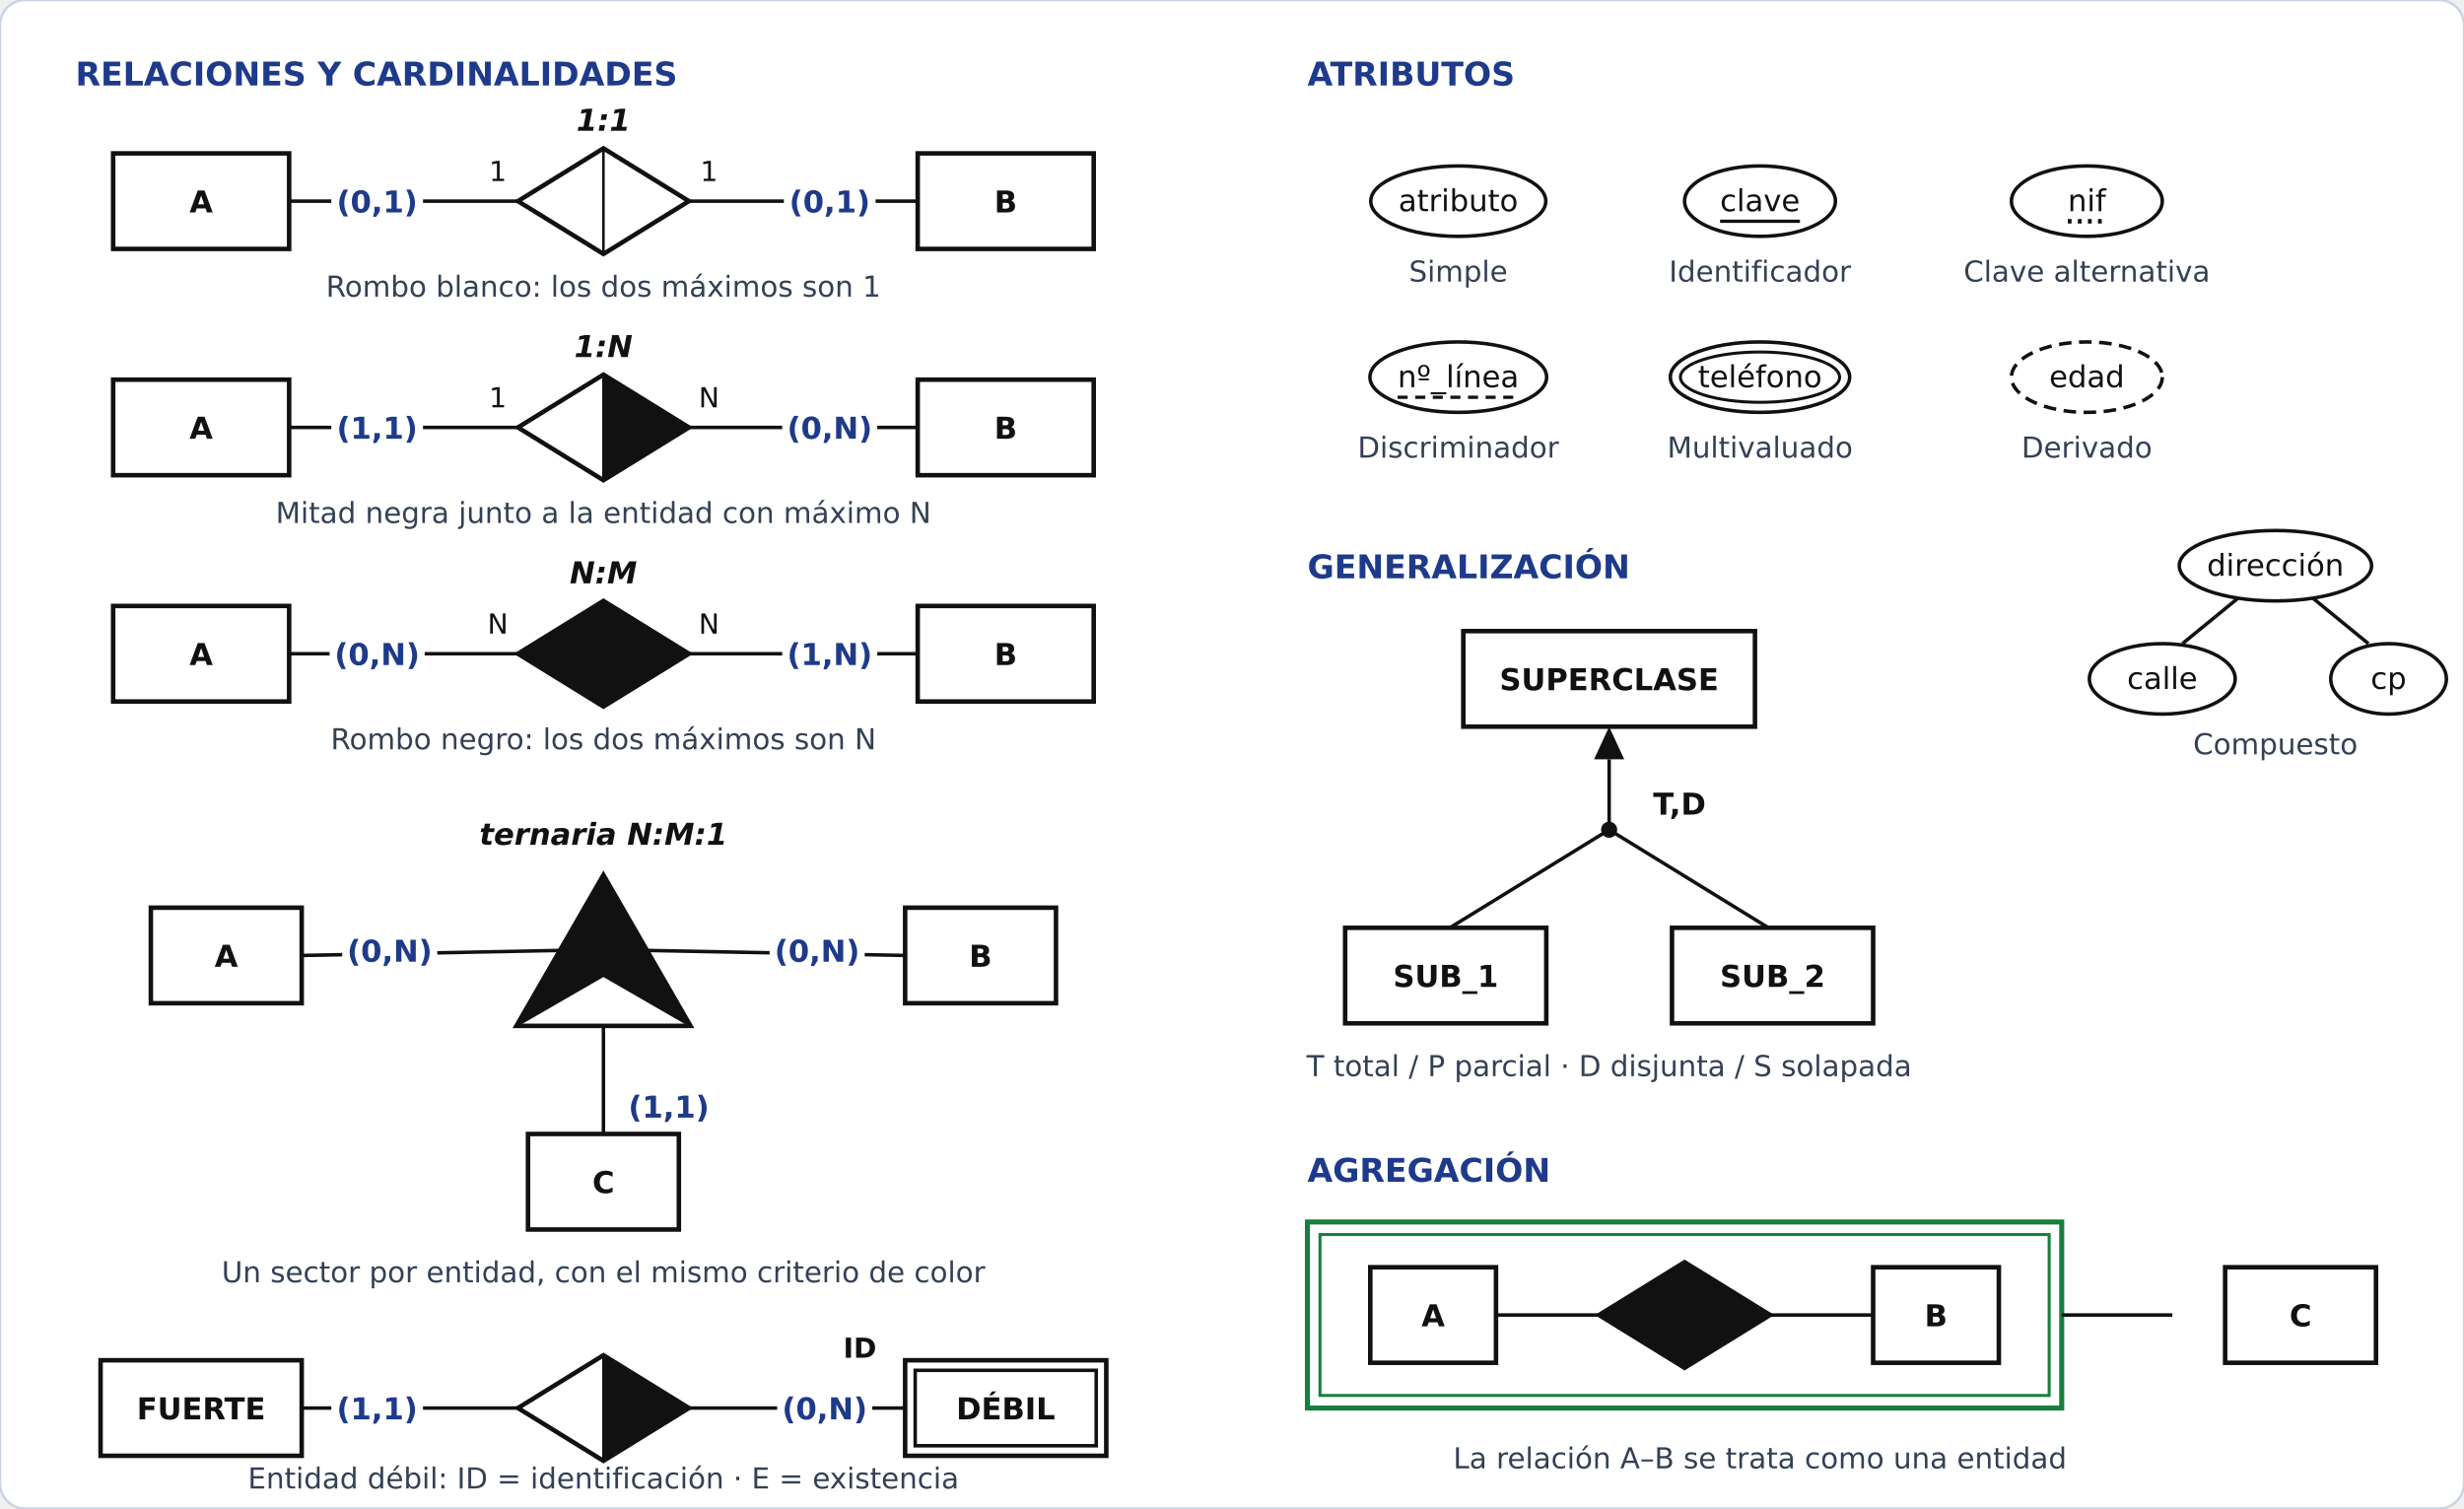
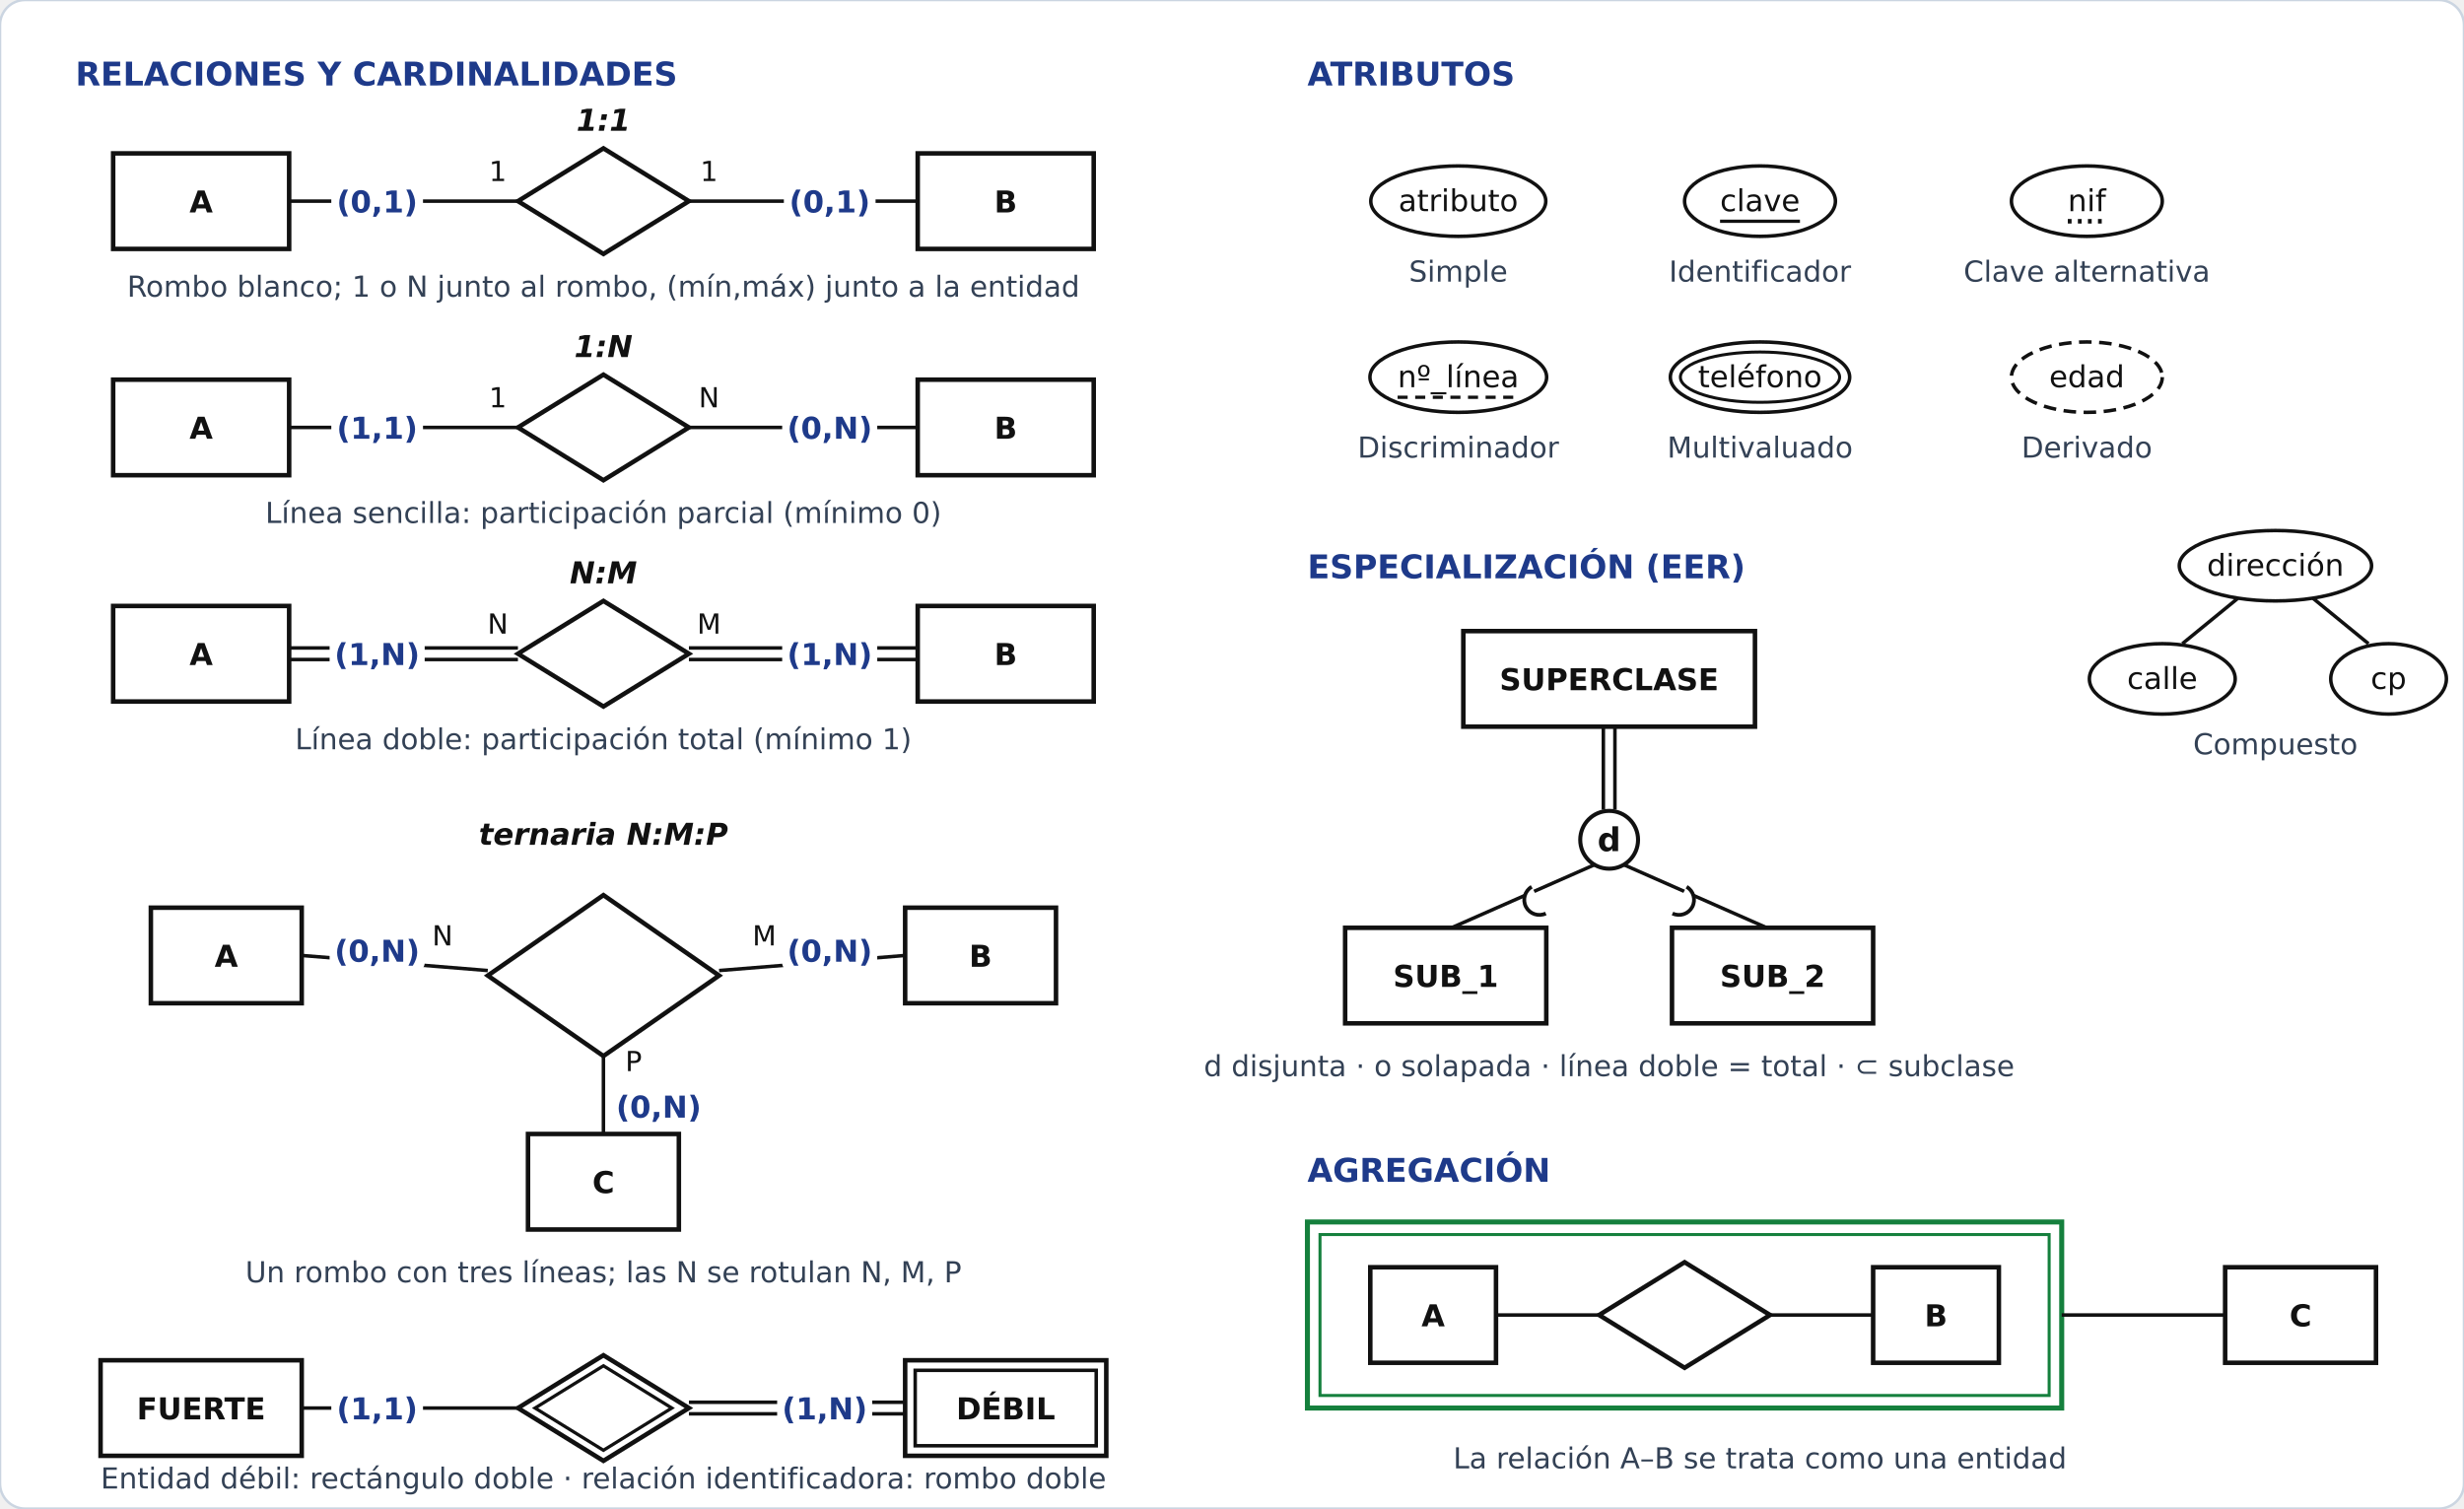
<svg xmlns="http://www.w3.org/2000/svg" viewBox="0 0 980 600" width="980" height="600" role="img" aria-labelledby="t d" font-family="DejaVu Sans, Verdana, Arial, sans-serif">
  <rect width="980" height="600" rx="10" fill="#ffffff" stroke="#cbd5e1" />
  <text x="30" y="34" font-size="13" fill="#1e3a8a" text-anchor="start" font-weight="700">RELACIONES Y CARDINALIDADES</text>
  <rect x="45.0" y="61.0" width="70" height="38" fill="#fff" stroke="#111111" stroke-width="1.8" />
  <text x="80" y="84.5" font-size="12" fill="#111111" text-anchor="middle" font-weight="700">A</text>
  <rect x="365.0" y="61.0" width="70" height="38" fill="#fff" stroke="#111111" stroke-width="1.8" />
  <text x="400" y="84.5" font-size="12" fill="#111111" text-anchor="middle" font-weight="700">B</text>
  <line x1="115" y1="80" x2="206" y2="80" stroke="#111111" stroke-width="1.4" />
  <line x1="274" y1="80" x2="365" y2="80" stroke="#111111" stroke-width="1.4" />
-   <polygon points="206,80 240,59 240,101" fill="#fff" />
-   <polygon points="274,80 240,59 240,101" fill="#fff" />
-   <polygon points="206,80 240,59 274,80 240,101" fill="none" stroke="#111111" stroke-width="1.8" />
-   <line x1="240" y1="59" x2="240" y2="101" stroke="#111111" stroke-width="1" />
+   <polygon points="206,80 240,59 274,80 240,101" fill="#fff" stroke="#111111" stroke-width="1.8" />
  <text x="240" y="52" font-size="12" fill="#111111" text-anchor="middle" font-weight="700" font-style="italic">1:1</text>
  <text x="198" y="72" font-size="11" fill="#111111" text-anchor="middle">1</text>
  <text x="282" y="72" font-size="11" fill="#111111" text-anchor="middle">1</text>
  <rect x="131.766" y="71" width="36.469" height="17" rx="3" fill="#fff" />
  <text x="150" y="84.5" font-size="12" fill="#1e3a8a" text-anchor="middle" font-weight="700">(0,1)</text>
  <rect x="311.766" y="71" width="36.469" height="17" rx="3" fill="#fff" />
  <text x="330" y="84.5" font-size="12" fill="#1e3a8a" text-anchor="middle" font-weight="700">(0,1)</text>
-   <text x="240" y="118" font-size="11.5" fill="#334155" text-anchor="middle">Rombo blanco: los dos máximos son 1</text>
+   <text x="240" y="118" font-size="11.5" fill="#334155" text-anchor="middle">Rombo blanco; 1 o N junto al rombo, (mín,máx) junto a la entidad</text>
  <rect x="45.0" y="151.0" width="70" height="38" fill="#fff" stroke="#111111" stroke-width="1.8" />
  <text x="80" y="174.5" font-size="12" fill="#111111" text-anchor="middle" font-weight="700">A</text>
  <rect x="365.0" y="151.0" width="70" height="38" fill="#fff" stroke="#111111" stroke-width="1.8" />
  <text x="400" y="174.5" font-size="12" fill="#111111" text-anchor="middle" font-weight="700">B</text>
  <line x1="115" y1="170" x2="206" y2="170" stroke="#111111" stroke-width="1.4" />
  <line x1="274" y1="170" x2="365" y2="170" stroke="#111111" stroke-width="1.4" />
-   <polygon points="206,170 240,149 240,191" fill="#fff" />
-   <polygon points="274,170 240,149 240,191" fill="#111111" />
-   <polygon points="206,170 240,149 274,170 240,191" fill="none" stroke="#111111" stroke-width="1.8" />
-   <line x1="240" y1="149" x2="240" y2="191" stroke="#111111" stroke-width="1" />
+   <polygon points="206,170 240,149 274,170 240,191" fill="#fff" stroke="#111111" stroke-width="1.8" />
  <text x="240" y="142" font-size="12" fill="#111111" text-anchor="middle" font-weight="700" font-style="italic">1:N</text>
  <text x="198" y="162" font-size="11" fill="#111111" text-anchor="middle">1</text>
  <text x="282" y="162" font-size="11" fill="#111111" text-anchor="middle">N</text>
  <rect x="131.766" y="161" width="36.469" height="17" rx="3" fill="#fff" />
  <text x="150" y="174.5" font-size="12" fill="#1e3a8a" text-anchor="middle" font-weight="700">(1,1)</text>
  <rect x="311.094" y="161" width="37.812" height="17" rx="3" fill="#fff" />
  <text x="330" y="174.5" font-size="12" fill="#1e3a8a" text-anchor="middle" font-weight="700">(0,N)</text>
-   <text x="240" y="208" font-size="11.5" fill="#334155" text-anchor="middle">Mitad negra junto a la entidad con máximo N</text>
+   <text x="240" y="208" font-size="11.5" fill="#334155" text-anchor="middle">Línea sencilla: participación parcial (mínimo 0)</text>
  <rect x="45.0" y="241.0" width="70" height="38" fill="#fff" stroke="#111111" stroke-width="1.8" />
  <text x="80" y="264.5" font-size="12" fill="#111111" text-anchor="middle" font-weight="700">A</text>
  <rect x="365.0" y="241.0" width="70" height="38" fill="#fff" stroke="#111111" stroke-width="1.8" />
  <text x="400" y="264.5" font-size="12" fill="#111111" text-anchor="middle" font-weight="700">B</text>
-   <line x1="115" y1="260" x2="206" y2="260" stroke="#111111" stroke-width="1.4" />
-   <line x1="274" y1="260" x2="365" y2="260" stroke="#111111" stroke-width="1.4" />
-   <polygon points="206,260 240,239 240,281" fill="#111111" />
-   <polygon points="274,260 240,239 240,281" fill="#111111" />
-   <polygon points="206,260 240,239 274,260 240,281" fill="none" stroke="#111111" stroke-width="1.8" />
-   <line x1="240" y1="239" x2="240" y2="281" stroke="#111111" stroke-width="1" />
+   <line x1="115.0" y1="262.3" x2="206.0" y2="262.3" stroke="#111111" stroke-width="1.4" />
+   <line x1="115.0" y1="257.7" x2="206.0" y2="257.7" stroke="#111111" stroke-width="1.4" />
+   <line x1="274.0" y1="262.3" x2="365.0" y2="262.3" stroke="#111111" stroke-width="1.4" />
+   <line x1="274.0" y1="257.7" x2="365.0" y2="257.7" stroke="#111111" stroke-width="1.4" />
+   <polygon points="206,260 240,239 274,260 240,281" fill="#fff" stroke="#111111" stroke-width="1.8" />
  <text x="240" y="232" font-size="12" fill="#111111" text-anchor="middle" font-weight="700" font-style="italic">N:M</text>
  <text x="198" y="252" font-size="11" fill="#111111" text-anchor="middle">N</text>
-   <text x="282" y="252" font-size="11" fill="#111111" text-anchor="middle">N</text>
+   <text x="282" y="252" font-size="11" fill="#111111" text-anchor="middle">M</text>
  <rect x="131.094" y="251" width="37.812" height="17" rx="3" fill="#fff" />
-   <text x="150" y="264.5" font-size="12" fill="#1e3a8a" text-anchor="middle" font-weight="700">(0,N)</text>
+   <text x="150" y="264.5" font-size="12" fill="#1e3a8a" text-anchor="middle" font-weight="700">(1,N)</text>
  <rect x="311.094" y="251" width="37.812" height="17" rx="3" fill="#fff" />
  <text x="330" y="264.5" font-size="12" fill="#1e3a8a" text-anchor="middle" font-weight="700">(1,N)</text>
-   <text x="240" y="298" font-size="11.5" fill="#334155" text-anchor="middle">Rombo negro: los dos máximos son N</text>
+   <text x="240" y="298" font-size="11.5" fill="#334155" text-anchor="middle">Línea doble: participación total (mínimo 1)</text>
  <rect x="60.0" y="361.0" width="60" height="38" fill="#fff" stroke="#111111" stroke-width="1.8" />
  <text x="90" y="384.5" font-size="12" fill="#111111" text-anchor="middle" font-weight="700">A</text>
  <rect x="360.0" y="361.0" width="60" height="38" fill="#fff" stroke="#111111" stroke-width="1.8" />
  <text x="390" y="384.5" font-size="12" fill="#111111" text-anchor="middle" font-weight="700">B</text>
  <rect x="210.0" y="451.0" width="60" height="38" fill="#fff" stroke="#111111" stroke-width="1.8" />
  <text x="240" y="474.5" font-size="12" fill="#111111" text-anchor="middle" font-weight="700">C</text>
-   <polygon points="240.0,388.0 240.0,348.0 205.4,408.0" fill="#111111" />
-   <polygon points="240.0,388.0 240.0,348.0 274.6,408.0" fill="#111111" />
-   <polygon points="240.0,388.0 205.4,408.0 274.6,408.0" fill="#fff" />
-   <polygon points="240.0,348.0 205.4,408.0 274.6,408.0" fill="none" stroke="#111111" stroke-width="1.8" />
-   <line x1="240" y1="388" x2="240" y2="348" stroke="#111111" stroke-width="1" />
-   <line x1="240" y1="388" x2="205.36" y2="408.0" stroke="#111111" stroke-width="1" />
-   <line x1="240" y1="388" x2="274.64" y2="408.0" stroke="#111111" stroke-width="1" />
-   <line x1="120" y1="380" x2="222.68" y2="378.0" stroke="#111111" stroke-width="1.4" />
-   <line x1="360" y1="380" x2="257.32" y2="378.0" stroke="#111111" stroke-width="1.4" />
-   <line x1="240" y1="451" x2="240" y2="408.0" stroke="#111111" stroke-width="1.4" />
-   <text x="240" y="336" font-size="12" fill="#111111" text-anchor="middle" font-weight="700" font-style="italic">ternaria N:M:1</text>
-   <rect x="136.094" y="369" width="37.812" height="17" rx="3" fill="#fff" />
-   <text x="155" y="382.5" font-size="12" fill="#1e3a8a" text-anchor="middle" font-weight="700">(0,N)</text>
-   <rect x="306.094" y="369" width="37.812" height="17" rx="3" fill="#fff" />
-   <text x="325" y="382.5" font-size="12" fill="#1e3a8a" text-anchor="middle" font-weight="700">(0,N)</text>
-   <rect x="247.766" y="431" width="36.469" height="17" rx="3" fill="#fff" />
-   <text x="266" y="444.5" font-size="12" fill="#1e3a8a" text-anchor="middle" font-weight="700">(1,1)</text>
-   <text x="240" y="510" font-size="11.5" fill="#334155" text-anchor="middle">Un sector por entidad, con el mismo criterio de color</text>
+   <polygon points="194,388 240,356 286,388 240,420" fill="#fff" stroke="#111111" stroke-width="1.8" />
+   <line x1="120" y1="380" x2="194" y2="386" stroke="#111111" stroke-width="1.4" />
+   <line x1="360" y1="380" x2="286" y2="386" stroke="#111111" stroke-width="1.4" />
+   <line x1="240" y1="451" x2="240" y2="420" stroke="#111111" stroke-width="1.4" />
+   <text x="240" y="336" font-size="12" fill="#111111" text-anchor="middle" font-weight="700" font-style="italic">ternaria N:M:P</text>
+   <rect x="131.094" y="369" width="37.812" height="17" rx="3" fill="#fff" />
+   <text x="150" y="382.5" font-size="12" fill="#1e3a8a" text-anchor="middle" font-weight="700">(0,N)</text>
+   <rect x="311.094" y="369" width="37.812" height="17" rx="3" fill="#fff" />
+   <text x="330" y="382.5" font-size="12" fill="#1e3a8a" text-anchor="middle" font-weight="700">(0,N)</text>
+   <rect x="243.094" y="431" width="37.812" height="17" rx="3" fill="#fff" />
+   <text x="262" y="444.5" font-size="12" fill="#1e3a8a" text-anchor="middle" font-weight="700">(0,N)</text>
+   <text x="176" y="376" font-size="11" fill="#111111" text-anchor="middle">N</text>
+   <text x="304" y="376" font-size="11" fill="#111111" text-anchor="middle">M</text>
+   <text x="252" y="426" font-size="11" fill="#111111" text-anchor="middle">P</text>
+   <text x="240" y="510" font-size="11.5" fill="#334155" text-anchor="middle">Un rombo con tres líneas; las N se rotulan N, M, P</text>
  <rect x="40.0" y="541.0" width="80" height="38" fill="#fff" stroke="#111111" stroke-width="1.8" />
  <text x="80" y="564.5" font-size="12" fill="#111111" text-anchor="middle" font-weight="700">FUERTE</text>
  <rect x="360.0" y="541.0" width="80" height="38" fill="#fff" stroke="#111111" stroke-width="1.8" />
  <rect x="364.0" y="545.0" width="72" height="30" fill="none" stroke="#111111" stroke-width="1.4" />
  <text x="400" y="564.5" font-size="12" fill="#111111" text-anchor="middle" font-weight="700">DÉBIL</text>
  <line x1="120" y1="560" x2="206" y2="560" stroke="#111111" stroke-width="1.4" />
-   <line x1="274" y1="560" x2="360" y2="560" stroke="#111111" stroke-width="1.4" />
-   <polygon points="206,560 240,539 240,581" fill="#fff" />
-   <polygon points="274,560 240,539 240,581" fill="#111111" />
-   <polygon points="206,560 240,539 274,560 240,581" fill="none" stroke="#111111" stroke-width="1.8" />
-   <line x1="240" y1="539" x2="240" y2="581" stroke="#111111" stroke-width="1" />
+   <line x1="274.0" y1="562.3" x2="360.0" y2="562.3" stroke="#111111" stroke-width="1.4" />
+   <line x1="274.0" y1="557.7" x2="360.0" y2="557.7" stroke="#111111" stroke-width="1.4" />
+   <polygon points="206,560 240,539 274,560 240,581" fill="#fff" stroke="#111111" stroke-width="1.8" />
+   <polygon points="212.8,560.0 240.0,543.2 267.2,560.0 240.0,576.8" fill="none" stroke="#111111" stroke-width="1.3" />
  <rect x="131.766" y="551" width="36.469" height="17" rx="3" fill="#fff" />
  <text x="150" y="564.5" font-size="12" fill="#1e3a8a" text-anchor="middle" font-weight="700">(1,1)</text>
  <rect x="309.094" y="551" width="37.812" height="17" rx="3" fill="#fff" />
-   <text x="328" y="564.5" font-size="12" fill="#1e3a8a" text-anchor="middle" font-weight="700">(0,N)</text>
-   <text x="342" y="540" font-size="11" fill="#111111" text-anchor="middle" font-weight="700">ID</text>
-   <text x="240" y="592" font-size="11.5" fill="#334155" text-anchor="middle">Entidad débil: ID = identificación · E = existencia</text>
+   <text x="328" y="564.5" font-size="12" fill="#1e3a8a" text-anchor="middle" font-weight="700">(1,N)</text>
+   <text x="240" y="592" font-size="11.5" fill="#334155" text-anchor="middle">Entidad débil: rectángulo doble · relación identificadora: rombo doble</text>
  <text x="520" y="34" font-size="13" fill="#1e3a8a" text-anchor="start" font-weight="700">ATRIBUTOS</text>
  <ellipse cx="580" cy="80" rx="34.805" ry="14" fill="#fff" stroke="#111111" stroke-width="1.4" />
  <text x="580" y="84" font-size="12" fill="#111111" text-anchor="middle">atributo</text>
  <text x="580" y="112" font-size="11.5" fill="#334155" text-anchor="middle">Simple</text>
  <ellipse cx="700" cy="80" rx="30.0" ry="14" fill="#fff" stroke="#111111" stroke-width="1.4" />
  <text x="700" y="84" font-size="12" fill="#111111" text-anchor="middle">clave</text>
  <line x1="684.109" y1="88" x2="715.891" y2="88" stroke="#111111" stroke-width="1.3" />
  <text x="700" y="112" font-size="11.5" fill="#334155" text-anchor="middle">Identificador</text>
  <ellipse cx="830" cy="80" rx="30.0" ry="14" fill="#fff" stroke="#111111" stroke-width="1.4" />
  <text x="830" y="84" font-size="12" fill="#111111" text-anchor="middle">nif</text>
  <line x1="822.422" y1="88" x2="837.578" y2="88" stroke="#111111" stroke-width="1.8" stroke-dasharray="1.5 2.5" />
  <text x="830" y="112" font-size="11.5" fill="#334155" text-anchor="middle">Clave alternativa</text>
  <ellipse cx="580" cy="150" rx="35.141" ry="14" fill="#fff" stroke="#111111" stroke-width="1.4" />
  <text x="580" y="154" font-size="12" fill="#111111" text-anchor="middle">nº_línea</text>
  <line x1="555.859" y1="158" x2="604.141" y2="158" stroke="#111111" stroke-width="1.3" stroke-dasharray="4 3" />
  <text x="580" y="182" font-size="11.5" fill="#334155" text-anchor="middle">Discriminador</text>
  <ellipse cx="700" cy="150" rx="35.664" ry="14" fill="#fff" stroke="#111111" stroke-width="1.4" />
  <ellipse cx="700" cy="150" rx="31.664" ry="10" fill="none" stroke="#111111" stroke-width="1.2" />
  <text x="700" y="154" font-size="12" fill="#111111" text-anchor="middle">teléfono</text>
  <text x="700" y="182" font-size="11.5" fill="#334155" text-anchor="middle">Multivaluado</text>
  <ellipse cx="830" cy="150" rx="30.0" ry="14" fill="#fff" stroke="#111111" stroke-width="1.4" stroke-dasharray="5 3" />
  <text x="830" y="154" font-size="12" fill="#111111" text-anchor="middle">edad</text>
  <text x="830" y="182" font-size="11.5" fill="#334155" text-anchor="middle">Derivado</text>
  <ellipse cx="905" cy="225" rx="38.242" ry="14" fill="#fff" stroke="#111111" stroke-width="1.4" />
  <text x="905" y="229" font-size="12" fill="#111111" text-anchor="middle">dirección</text>
  <ellipse cx="860" cy="270" rx="29.0" ry="14" fill="#fff" stroke="#111111" stroke-width="1.4" />
  <text x="860" y="274" font-size="12" fill="#111111" text-anchor="middle">calle</text>
  <ellipse cx="950" cy="270" rx="23.0" ry="14" fill="#fff" stroke="#111111" stroke-width="1.4" />
  <text x="950" y="274" font-size="12" fill="#111111" text-anchor="middle">cp</text>
  <line x1="890" y1="238" x2="868" y2="256" stroke="#111111" stroke-width="1.4" />
  <line x1="920" y1="238" x2="942" y2="256" stroke="#111111" stroke-width="1.4" />
  <text x="905" y="300" font-size="11.5" fill="#334155" text-anchor="middle">Compuesto</text>
-   <text x="520" y="230" font-size="13" fill="#1e3a8a" text-anchor="start" font-weight="700">GENERALIZACIÓN</text>
+   <text x="520" y="230" font-size="13" fill="#1e3a8a" text-anchor="start" font-weight="700">ESPECIALIZACIÓN (EER)</text>
  <rect x="582.0" y="251.0" width="116" height="38" fill="#fff" stroke="#111111" stroke-width="1.8" />
  <text x="640" y="274.5" font-size="12" fill="#111111" text-anchor="middle" font-weight="700">SUPERCLASE</text>
-   <polygon points="640,289 634,302 646,302" fill="#111111" />
-   <line x1="640" y1="302" x2="640" y2="330" stroke="#111111" stroke-width="1.4" />
-   <circle cx="640" cy="330" r="3.2" fill="#111111" />
-   <line x1="640" y1="330" x2="575" y2="370" stroke="#111111" stroke-width="1.4" />
-   <line x1="640" y1="330" x2="705" y2="370" stroke="#111111" stroke-width="1.4" />
+   <line x1="637.7" y1="289.0" x2="637.7" y2="322.0" stroke="#111111" stroke-width="1.4" />
+   <line x1="642.3" y1="289.0" x2="642.3" y2="322.0" stroke="#111111" stroke-width="1.4" />
+   <circle cx="640" cy="334" r="11.5" fill="#fff" stroke="#111111" stroke-width="1.6" />
+   <text x="640" y="338.5" font-size="13" fill="#111111" text-anchor="middle" font-weight="700">d</text>
+   <line x1="634" y1="344" x2="575" y2="370" stroke="#111111" stroke-width="1.4" />
+   <line x1="646" y1="344" x2="705" y2="370" stroke="#111111" stroke-width="1.4" />
+   <path d="M614.8 363.3 A6 6 0 0 1 609.2 352.7" fill="#fff" stroke="#111111" stroke-width="1.5" />
+   <path d="M670.8 352.7 A6 6 0 0 1 665.2 363.3" fill="#fff" stroke="#111111" stroke-width="1.5" />
  <rect x="535.0" y="369.0" width="80" height="38" fill="#fff" stroke="#111111" stroke-width="1.8" />
  <text x="575" y="392.5" font-size="12" fill="#111111" text-anchor="middle" font-weight="700">SUB_1</text>
  <rect x="665.0" y="369.0" width="80" height="38" fill="#fff" stroke="#111111" stroke-width="1.8" />
  <text x="705" y="392.5" font-size="12" fill="#111111" text-anchor="middle" font-weight="700">SUB_2</text>
-   <text x="668" y="324" font-size="12" fill="#111111" text-anchor="middle" font-weight="700">T,D</text>
-   <text x="640" y="428" font-size="11.5" fill="#334155" text-anchor="middle">T total / P parcial · D disjunta / S solapada</text>
+   <text x="640" y="428" font-size="11.5" fill="#334155" text-anchor="middle">d disjunta · o solapada · línea doble = total · ⊂ subclase</text>
  <text x="520" y="470" font-size="13" fill="#1e3a8a" text-anchor="start" font-weight="700">AGREGACIÓN</text>
  <rect x="520" y="486" width="300" height="74" fill="none" stroke="#15803d" stroke-width="2" />
  <rect x="525" y="491" width="290" height="64" fill="none" stroke="#15803d" stroke-width="1.2" />
  <rect x="545.0" y="504.0" width="50" height="38" fill="#fff" stroke="#111111" stroke-width="1.8" />
  <text x="570" y="527.5" font-size="12" fill="#111111" text-anchor="middle" font-weight="700">A</text>
  <rect x="745.0" y="504.0" width="50" height="38" fill="#fff" stroke="#111111" stroke-width="1.8" />
  <text x="770" y="527.5" font-size="12" fill="#111111" text-anchor="middle" font-weight="700">B</text>
  <line x1="595" y1="523" x2="636" y2="523" stroke="#111111" stroke-width="1.4" />
  <line x1="704" y1="523" x2="745" y2="523" stroke="#111111" stroke-width="1.4" />
-   <polygon points="636,523 670,502 670,544" fill="#111111" />
-   <polygon points="704,523 670,502 670,544" fill="#111111" />
-   <polygon points="636,523 670,502 704,523 670,544" fill="none" stroke="#111111" stroke-width="1.8" />
-   <line x1="670" y1="502" x2="670" y2="544" stroke="#111111" stroke-width="1" />
-   <line x1="820" y1="523" x2="864" y2="523" stroke="#111111" stroke-width="1.4" />
+   <polygon points="636,523 670,502 704,523 670,544" fill="#fff" stroke="#111111" stroke-width="1.8" />
+   <line x1="820" y1="523" x2="885" y2="523" stroke="#111111" stroke-width="1.4" />
  <rect x="885.0" y="504.0" width="60" height="38" fill="#fff" stroke="#111111" stroke-width="1.8" />
  <text x="915" y="527.5" font-size="12" fill="#111111" text-anchor="middle" font-weight="700">C</text>
  <text x="700" y="584" font-size="11.5" fill="#334155" text-anchor="middle">La relación A–B se trata como una entidad</text>
</svg>
